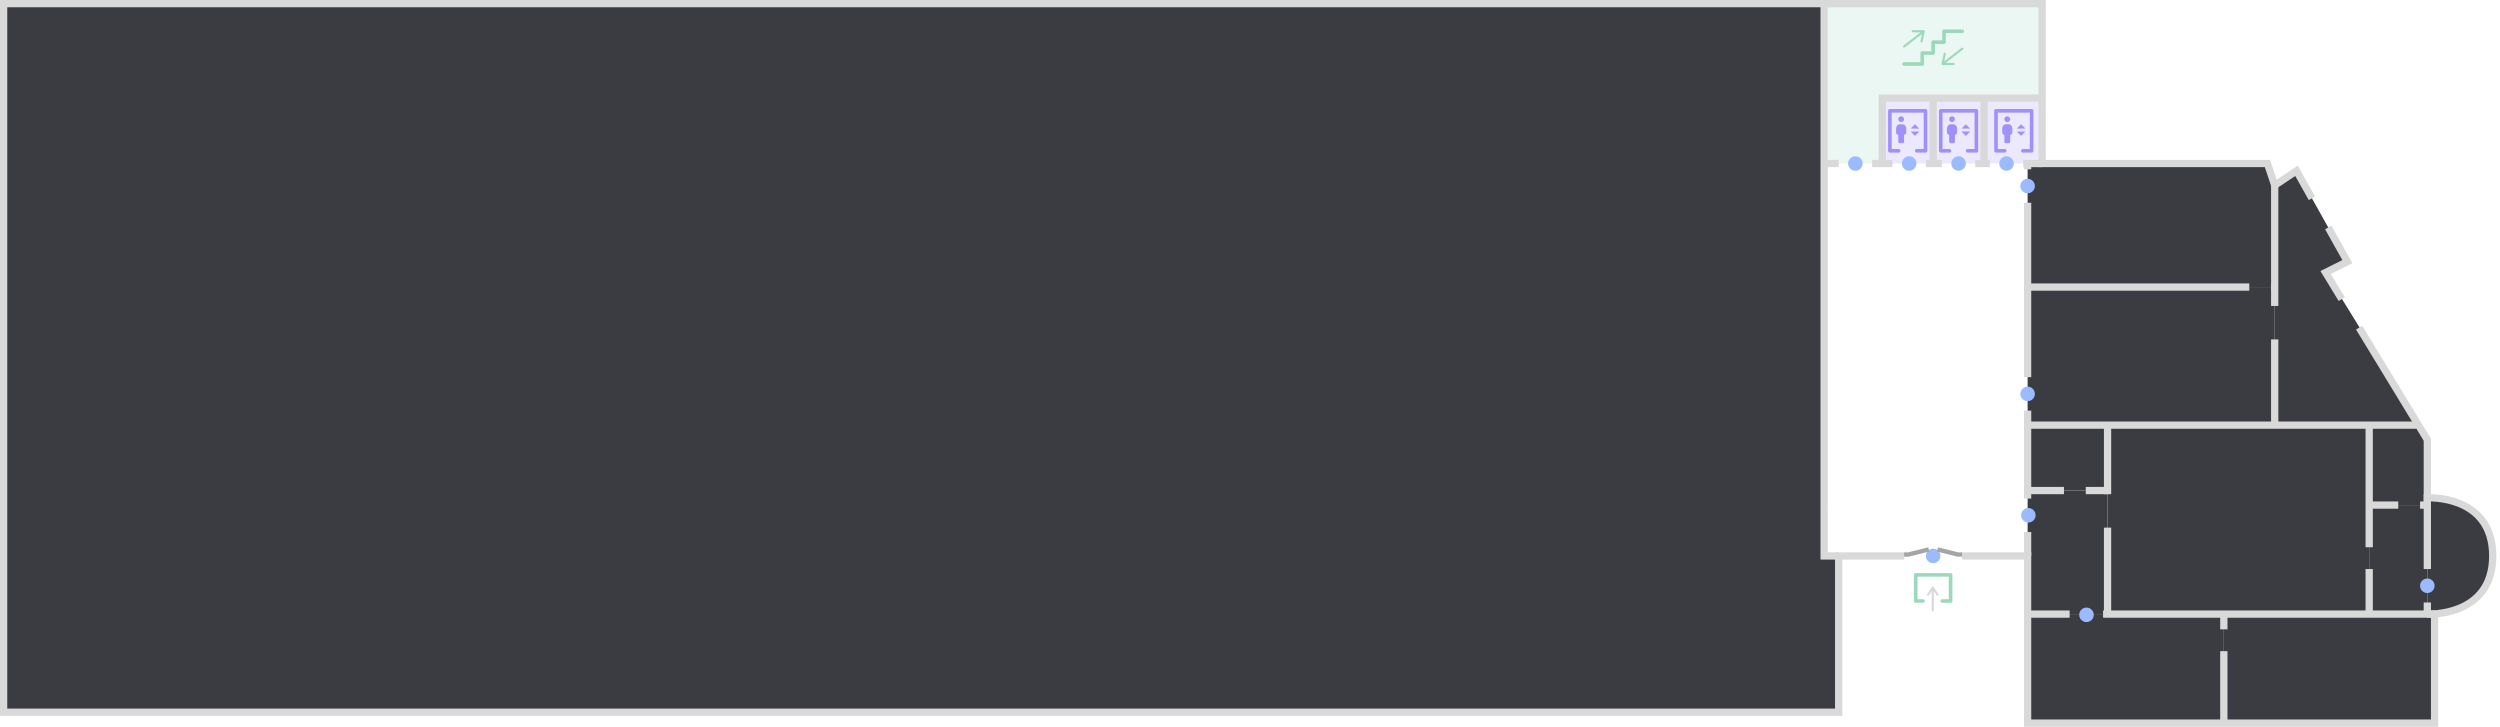
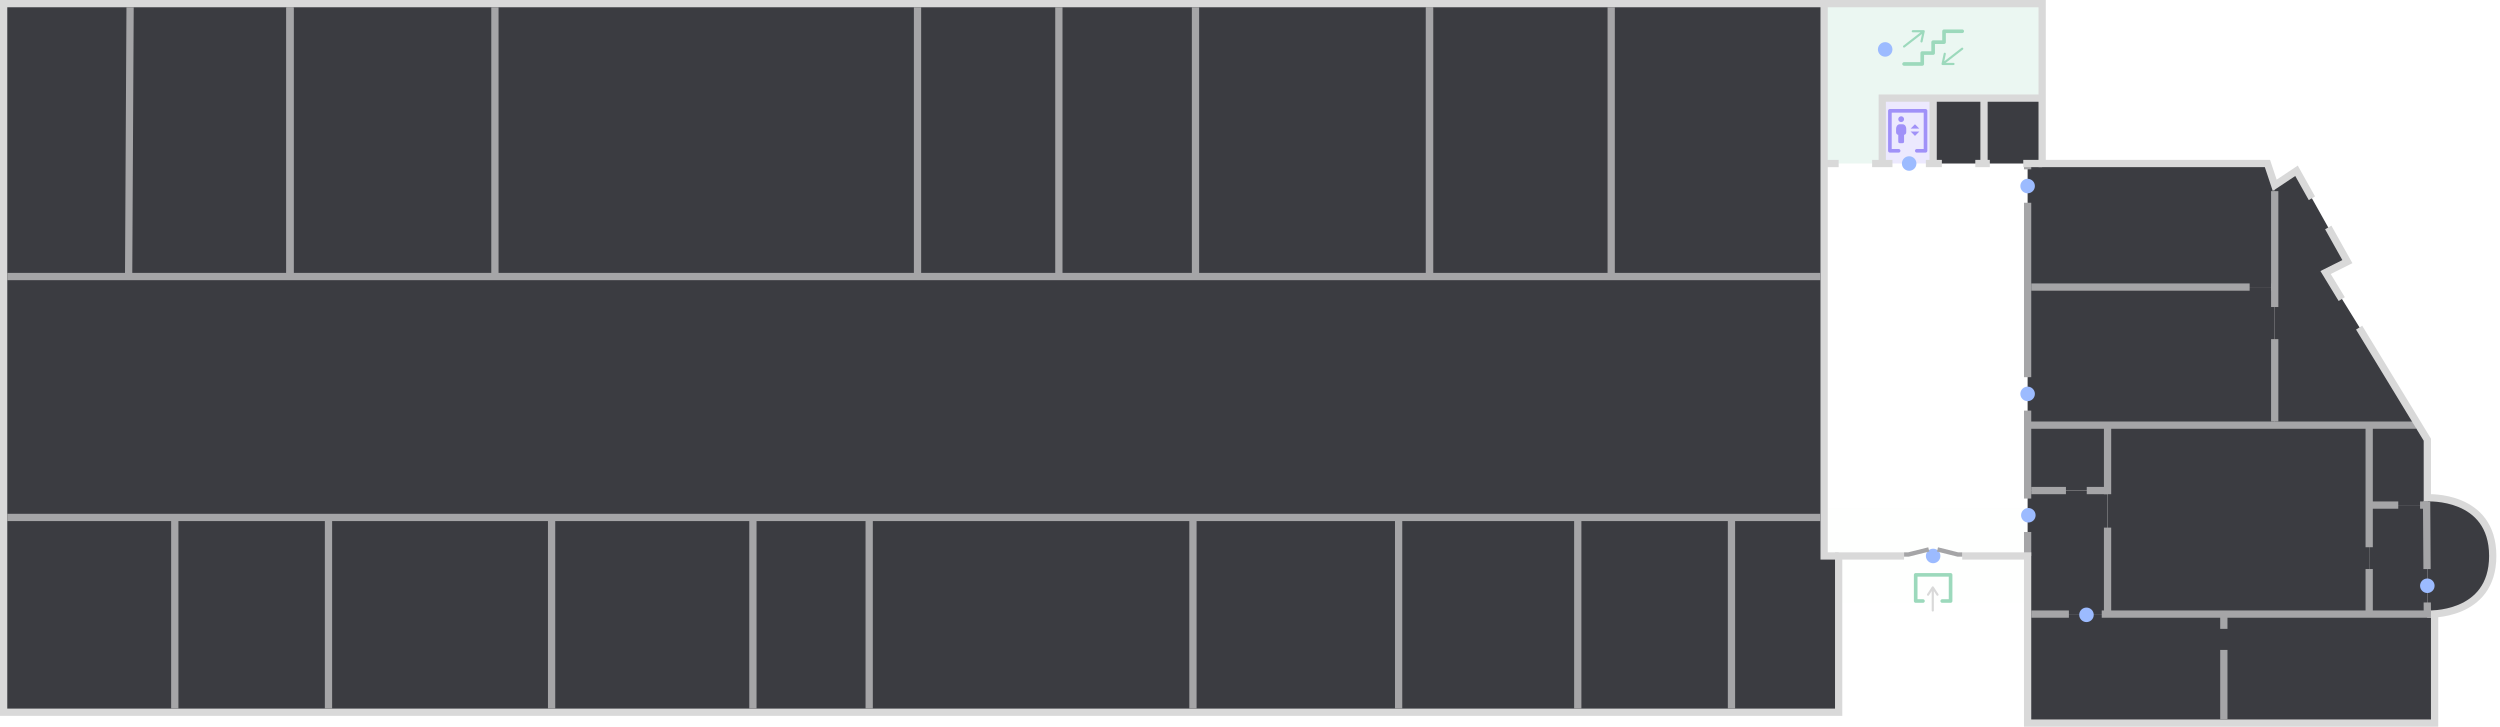
<svg xmlns="http://www.w3.org/2000/svg" width="3440" height="1000" viewBox="0 0 3440 1000" fill="none">
  <g id="N-0">
    <g id="Spaces">
      <rect id="n-0-enter" opacity="0.01" x="2510" y="700" width="279" height="130" fill="#9CD9BC" />
      <path id="n-0-stair-1" opacity="0.2" d="M2510 5H2810V135H2590V225H2510V5Z" fill="#9CD9BC" />
      <path id="n-0-lift-1" opacity="0.2" d="M2590 135H2660V225H2590V135Z" fill="#A091F8" />
-       <path id="n-0-lift-2" opacity="0.2" d="M2660 135H2730V225H2660V135Z" fill="#A091F8" />
-       <path id="n-0-lift-3" opacity="0.2" d="M2730 135H2810V225H2730V135Z" fill="#A091F8" />
+       <path id="!n-0-lift-2" d="M2660 135H2730V225H2660V135Z" fill="#3B3C41" />
+       <path id="!n-0-lift-3" d="M2730 135H2810V225H2730V135Z" fill="#3B3C41" />
      <path id="!n-1-10" d="M2790 225H3120L3130 250V395H2790V225Z" fill="#3B3C41" />
      <path id="!n-1-9" d="M2790 395H3130V585H2790V395Z" fill="#3B3C41" />
      <path id="!n-1-1" d="M2790 585H2900V675H2790V585Z" fill="#3B3C41" />
      <path id="!n-1-1_2" d="M2790 675H2900V845H2790V675Z" fill="#3B3C41" />
      <path id="!n-1-4" d="M2900 585H3260V845H2900V585Z" fill="#3B3C41" />
-       <path id="!n-1-3" d="M2790 845H3060V995H2790V845Z" fill="#3B3C41" />
+       <path id="!n-1-3" d="M2790 845H3061V995H2790V845Z" fill="#3B3C41" />
      <path id="!n-1-8" d="M3060 845H3350V995H3060V845Z" fill="#3B3C41" />
      <path id="!n-1-6" d="M3260 585H3330L3340 600V695H3260V585Z" fill="#3B3C41" />
      <rect id="!n-1-5" x="3260" y="695" width="80" height="150" fill="#3B3C41" />
      <path id="!n-1-entrance-1" d="M3130 255L3160 235L3230 360L3200 375L3330 585H3130V255Z" fill="#3B3C41" />
      <path id="!n-1-7" d="M3340 845V685C3360 685 3430 690 3430 765C3430 825 3375 850 3340 845Z" fill="#3B3C41" />
      <path id="!n-1-labs-1" d="M5 5L2510 5V765H2530V980H5V5Z" fill="#3B3C41" />
    </g>
    <g id="Walls">
-       <path id="Vector 7" d="M2790 585H3325" stroke="#D9D9D9" stroke-width="10" />
+       <path id="Vector 7" d="M2790 585H3325" stroke="#A5A5A7" stroke-width="10" />
      <path id="Vector 2" d="M2530 765H2510L2510 5" stroke="#D9D9D9" stroke-width="10" />
      <path id="Vector 17" d="M2730 135V225" stroke="#D9D9D9" stroke-width="10" />
      <path id="Vector 15" d="M2590 225V135H2810" stroke="#D9D9D9" stroke-width="10" />
      <path id="Vector 16" d="M2660 135V225" stroke="#D9D9D9" stroke-width="10" />
-       <path id="Subtract" fill-rule="evenodd" clip-rule="evenodd" d="M2795 233V225H2785V233H2795ZM2795 279H2785V519H2795V279ZM2785 686V565H2795V686H2785ZM2785 732V765H2795V732H2785Z" fill="#D9D9D9" />
+       <path id="Subtract" fill-rule="evenodd" clip-rule="evenodd" d="M2795 233V225H2785V233H2795ZM2795 279H2785V519H2795V279ZM2785 686V565H2795V686H2785ZM2785 732V765H2795V732H2785Z" fill="#A5A5A7" />
      <path id="Subtract_2" fill-rule="evenodd" clip-rule="evenodd" d="M5 0H0V5V980V985H5H1960H2530H2535V980V770H2619.98V760H2530H2525V765V975H1960H10V10H2805V225V230H2810H3116.4L3125.26 256.581L3127.33 262.791L3132.77 259.16L3158.28 242.158L3176.87 275.354L3185.5 270.308L3164.36 232.557L3161.72 227.842L3157.23 230.84L3132.67 247.209L3124.74 223.419L3123.6 220H3120H2815V5V0H2810H5ZM3223.08 357.871L3199.35 315.499L3207.98 310.453L3234.36 357.557L3236.92 362.129L3232.24 364.472L3207.1 377.042L3226.48 408.891L3218 414.189L3195.73 377.6L3192.9 372.958L3197.76 370.528L3223.08 357.871ZM3241.92 453.488L3335 606.402V685V690.285L3340.27 689.993L3340.28 689.992L3340.28 689.992L3340.31 689.991L3340.46 689.984C3340.6 689.978 3340.83 689.97 3341.13 689.963C3341.41 689.956 3341.75 689.95 3342.15 689.947C3342.62 689.943 3343.18 689.943 3343.81 689.951C3346.14 689.979 3349.51 690.109 3353.56 690.521C3361.68 691.349 3372.42 693.299 3383.08 697.74C3393.72 702.175 3404.14 709.03 3411.91 719.601C3419.64 730.126 3425 744.683 3425 765C3425 785.163 3419.65 799.646 3411.91 810.147C3404.14 820.697 3393.72 827.573 3383.06 832.045C3372.4 836.524 3361.66 838.527 3353.53 839.399C3350.07 839.771 3347.1 839.934 3344.86 840H3340L3339.76 849.994L3340 845C3339.76 849.994 3339.76 849.994 3339.76 849.994L3339.77 849.995L3339.79 849.996L3339.86 849.999L3340.09 850.007C3340.19 850.011 3340.31 850.014 3340.45 850.018L3340.64 850.022L3340.92 850.028C3341.64 850.041 3342.66 850.047 3343.96 850.024C3344.29 850.018 3344.64 850.01 3345 850V990H2795V765V760H2790H2700V770H2785V995V1000H2790H3350H3355V995V849.298C3363.7 848.337 3375.28 846.159 3386.94 841.266C3398.78 836.29 3410.86 828.442 3419.96 816.077C3429.1 803.665 3435 787.045 3435 765C3435 742.817 3429.11 726.124 3419.97 713.68C3410.86 701.283 3398.78 693.45 3386.92 688.51C3375.08 683.576 3363.32 681.464 3354.57 680.573C3350.76 680.184 3347.49 680.025 3345 679.97V605V603.598L3344.27 602.4L3250.4 448.19L3241.92 453.488Z" fill="#D9D9D9" />
-       <path id="Subtract_3" fill-rule="evenodd" clip-rule="evenodd" d="M3335 829V845H3345V829H3335ZM3335 783H3345V680H3335V783Z" fill="#D9D9D9" />
-       <path id="Subtract_4" fill-rule="evenodd" clip-rule="evenodd" d="M3300 690H3260V700H3300V690ZM3330.01 700H3340V690H3330.01V700Z" fill="#D9D9D9" />
-       <path id="Subtract_5" fill-rule="evenodd" clip-rule="evenodd" d="M3095 390H2790V400H3095V390ZM3125.01 400H3130V390H3125.01V400Z" fill="#D9D9D9" />
-       <path id="Subtract_6" fill-rule="evenodd" clip-rule="evenodd" d="M3125 467V585H3135V467H3125ZM3125 421H3135V255H3125V421Z" fill="#D9D9D9" />
-       <path id="Subtract_7" fill-rule="evenodd" clip-rule="evenodd" d="M2840 670H2790V680H2840V670ZM2870.01 680H2900V670H2870.01V680Z" fill="#D9D9D9" />
-       <path id="Subtract_8" fill-rule="evenodd" clip-rule="evenodd" d="M2847.83 850V840H2790V850H2847.83ZM2893.84 850H3350V840H2893.84V850Z" fill="#D9D9D9" />
-       <path id="Subtract_9" fill-rule="evenodd" clip-rule="evenodd" d="M3055 896V995H3065V896H3055ZM3055 866H3065V845H3055V866Z" fill="#D9D9D9" />
+       <path id="Subtract_3" fill-rule="evenodd" clip-rule="evenodd" d="M3334.9 829L3335 845.032L3345 844.968L3344.9 829H3334.9ZM3334.6 783H3344.6L3344 689.968L3334 690.032L3334.6 783Z" fill="#A5A5A7" />
+       <path id="Subtract_4" fill-rule="evenodd" clip-rule="evenodd" d="M3300 690H3260V700H3300V690ZM3330.01 700H3340V690H3330.01V700Z" fill="#A5A5A7" />
+       <path id="Subtract_5" fill-rule="evenodd" clip-rule="evenodd" d="M3095.51 390H2795V400H3095.51V390ZM3125.08 400H3130V390H3125.08V400Z" fill="#A5A5A7" />
+       <path id="Subtract_6" fill-rule="evenodd" clip-rule="evenodd" d="M3125 466.648V580H3135V466.648H3125ZM3125 422.461H3135V263H3125V422.461Z" fill="#A5A5A7" />
+       <path id="Subtract_7" fill-rule="evenodd" clip-rule="evenodd" d="M2842.73 670H2795V680H2842.73V670ZM2871.37 680H2900V670H2871.37V680Z" fill="#A5A5A7" />
+       <path id="Subtract_8" fill-rule="evenodd" clip-rule="evenodd" d="M2846.8 850V840H2795V850H2846.8ZM2891.99 850H3345V840H2891.99L2891.99 850Z" fill="#A5A5A7" />
+       <path id="Subtract_9" fill-rule="evenodd" clip-rule="evenodd" d="M3055 894.3V990H3065V894.3H3055ZM3055 865.3H3065V845H3055V865.3Z" fill="#A5A5A7" />
      <path id="Subtract_10" fill-rule="evenodd" clip-rule="evenodd" d="M2738 230V220H2718.01V230H2738ZM2784.01 230H2810V220H2784.01V230ZM2672 220V230H2650.01V220H2672ZM2604 230V220H2576.01V230H2604ZM2530 220L2530 230H2510V220H2530Z" fill="#D9D9D9" />
-       <path id="Subtract_11" fill-rule="evenodd" clip-rule="evenodd" d="M3255 783V845H3265V783H3255ZM3255 753H3265V585H3255V753Z" fill="#D9D9D9" />
-       <path id="Subtract_12" fill-rule="evenodd" clip-rule="evenodd" d="M2895 726V845H2905V726H2895ZM2895 680H2905V585H2895V680Z" fill="#D9D9D9" />
+       <path id="Subtract_11" fill-rule="evenodd" clip-rule="evenodd" d="M3255 783V845H3265V783H3255ZM3255 753H3265V585H3255V753Z" fill="#A5A5A7" />
+       <path id="Subtract_12" fill-rule="evenodd" clip-rule="evenodd" d="M2895 726V845H2905V726H2895ZM2895 680H2905V585H2895V680Z" fill="#A5A5A7" />
+       <path id="Vector 210" d="M2505 380.5L10 380.5" stroke="#A5A5A7" stroke-width="10" />
+       <path id="Vector 210_2" d="M2505 712L10 712" stroke="#A5A5A7" stroke-width="10" />
+       <path id="Vector 211" d="M240.5 708.5L240.5 975" stroke="#A5A5A7" stroke-width="10" />
+       <path id="Vector 212" d="M452 708.5L452 975" stroke="#A5A5A7" stroke-width="10" />
+       <path id="Vector 212_2" d="M1036 708.5L1036 975" stroke="#A5A5A7" stroke-width="10" />
+       <path id="Vector 211_2" d="M759 708.5L759 975" stroke="#A5A5A7" stroke-width="10" />
+       <path id="Vector 213" d="M2171 708.5L2171 975" stroke="#A5A5A7" stroke-width="10" />
+       <path id="Vector 211_3" d="M1196 708.5L1196 975M1641.5 708.5L1641.5 975M1924.5 708.5L1924.5 975" stroke="#A5A5A7" stroke-width="10" />
+       <path id="Vector 211_4" d="M2382.5 708.5L2382.5 975" stroke="#A5A5A7" stroke-width="10" />
+       <path id="Vector 211_5" d="M179 10L177 378" stroke="#A5A5A7" stroke-width="10" />
+       <path id="Vector 214" d="M399 10L399 378" stroke="#A5A5A7" stroke-width="10" />
+       <path id="Vector 215" d="M399 10L399 378" stroke="#A5A5A7" stroke-width="10" />
+       <path id="Vector 216" d="M681 10L681 378" stroke="#A5A5A7" stroke-width="10" />
+       <path id="Vector 217" d="M1262.5 10L1262.5 378" stroke="#A5A5A7" stroke-width="10" />
+       <path id="Vector 218" d="M1457 10L1457 378" stroke="#A5A5A7" stroke-width="10" />
+       <path id="Vector 219" d="M1645 10L1645 378" stroke="#A5A5A7" stroke-width="10" />
+       <path id="Vector 220" d="M1967 10L1967 378" stroke="#A5A5A7" stroke-width="10" />
+       <path id="Vector 221" d="M2217 10L2217 380" stroke="#A5A5A7" stroke-width="10" />
+       <path id="Vector 222" d="M1967 10L1967 378" stroke="#A5A5A7" stroke-width="10" />
    </g>
    <g id="Entrances">
      <circle id="25" cx="2791" cy="709" r="10" fill="#9CBBFF" />
      <circle id="26" cx="2790" cy="542" r="10" fill="#9CBBFF" />
      <path id="27" d="M2800 256C2800 261.523 2795.52 266 2790 266C2784.48 266 2780 261.523 2780 256C2780 250.477 2784.48 246 2790 246C2795.52 246 2800 250.477 2800 256Z" fill="#9CBBFF" />
-       <circle id="28" cx="2553" cy="225" r="10" fill="#9CBBFF" />
+       <circle id="28" cx="2594" cy="68" r="10" fill="#9CBBFF" />
      <circle id="34" cx="2627" cy="225" r="10" fill="#9CBBFF" />
-       <circle id="35" cx="2695" cy="225" r="10" fill="#9CBBFF" />
-       <circle id="36" cx="2761" cy="225" r="10" fill="#9CBBFF" />
      <circle id="31" cx="2871" cy="846" r="10" fill="#9CBBFF" />
      <circle id="Ð" cx="2660" cy="765" r="10" fill="#9CBBFF" />
      <circle id="32" cx="3340" cy="806" r="10" fill="#9CBBFF" />
    </g>
    <g id="Icons">
      <g id="Stair">
        <g id="Stair frame">
          <path id="Vector 152" d="M2700 43H2675V58H2660V73H2645V88H2620" stroke="#9CD9BC" stroke-width="5" stroke-linecap="round" stroke-linejoin="round" />
          <path id="Vector 154" d="M2632 43H2647M2647 43L2644 57M2647 43L2620 64" stroke="#9CD9BC" stroke-width="3" stroke-linecap="round" stroke-linejoin="round" />
          <path id="Vector 155" d="M2688 88H2673M2673 88L2676 74M2673 88L2700 67" stroke="#9CD9BC" stroke-width="3" stroke-linecap="round" stroke-linejoin="round" />
        </g>
      </g>
      <g id="Elevator">
        <g id="Vector">
          <path d="M2641 177L2635 171L2629 177H2641Z" fill="#A091F8" />
          <path d="M2641 181L2635 187L2629 181H2641Z" fill="#A091F8" />
          <path d="M2623 177C2623 174 2621 171 2618 171H2614C2611 171 2609 174 2609 177V182C2609 184 2610.5 185.5 2612 185.5V195C2612 196.6 2613.33 197 2614 197H2618C2618.67 197 2620 196.6 2620 195V185.5C2621.5 185.5 2623 184 2623 182V177Z" fill="#A091F8" />
          <path d="M2620 164C2620 166.209 2618.21 168 2616 168C2613.79 168 2612 166.209 2612 164C2612 161.791 2613.79 160 2616 160C2618.21 160 2620 161.791 2620 164Z" fill="#A091F8" />
        </g>
        <path id="Vector 201" d="M2612.5 207.5H2600.5V152.5H2649.5V207.5H2637.5" stroke="#A091F8" stroke-width="5" stroke-linecap="round" stroke-linejoin="round" />
      </g>
-       <g id="Elevator_2">
-         <g id="Vector_2">
-           <path d="M2711 177L2705 171L2699 177H2711Z" fill="#A091F8" />
-           <path d="M2711 181L2705 187L2699 181H2711Z" fill="#A091F8" />
-           <path d="M2693 177C2693 174 2691 171 2688 171H2684C2681 171 2679 174 2679 177V182C2679 184 2680.5 185.5 2682 185.5V195C2682 196.6 2683.33 197 2684 197H2688C2688.67 197 2690 196.6 2690 195V185.5C2691.5 185.5 2693 184 2693 182V177Z" fill="#A091F8" />
-           <path d="M2690 164C2690 166.209 2688.21 168 2686 168C2683.79 168 2682 166.209 2682 164C2682 161.791 2683.79 160 2686 160C2688.21 160 2690 161.791 2690 164Z" fill="#A091F8" />
-         </g>
-         <path id="Vector 201_2" d="M2682.5 207.5H2670.5V152.5H2719.5V207.5H2707.5" stroke="#A091F8" stroke-width="5" stroke-linecap="round" stroke-linejoin="round" />
-       </g>
-       <g id="Elevator_3">
-         <g id="Vector_3">
-           <path d="M2787 177L2781 171L2775 177H2787Z" fill="#A091F8" />
-           <path d="M2787 181L2781 187L2775 181H2787Z" fill="#A091F8" />
-           <path d="M2769 177C2769 174 2767 171 2764 171H2760C2757 171 2755 174 2755 177V182C2755 184 2756.5 185.5 2758 185.5V195C2758 196.6 2759.33 197 2760 197H2764C2764.67 197 2766 196.6 2766 195V185.5C2767.5 185.5 2769 184 2769 182V177Z" fill="#A091F8" />
-           <path d="M2766 164C2766 166.209 2764.21 168 2762 168C2759.79 168 2758 166.209 2758 164C2758 161.791 2759.79 160 2762 160C2764.21 160 2766 161.791 2766 164Z" fill="#A091F8" />
-         </g>
-         <path id="Vector 201_3" d="M2758.5 207.5H2746.5V152.5H2795.5V207.5H2783.5" stroke="#A091F8" stroke-width="5" stroke-linecap="round" stroke-linejoin="round" />
-       </g>
      <g id="Doors">
        <path id="Vector 301" d="M2654 756L2626 763H2620" stroke="#A5A5A7" stroke-width="6" />
        <path id="Vector 302" d="M2666 756L2694 763H2700" stroke="#A5A5A7" stroke-width="6" />
      </g>
      <g id="Enter">
        <path id="Rectangle 242" d="M2646 827L2636 827L2636 791L2684 791L2684 827L2672.5 827" stroke="#9CD9BC" stroke-width="5" stroke-linecap="round" stroke-linejoin="round" />
        <g id="Group 26">
          <path id="Vector 325" d="M2659.5 840L2659.5 808.3M2659.5 808.3L2653 818.3M2659.5 808.3L2666 818.3" stroke="#D9D9D9" stroke-width="3" stroke-miterlimit="1" stroke-linecap="round" stroke-linejoin="round" />
        </g>
      </g>
    </g>
  </g>
</svg>
